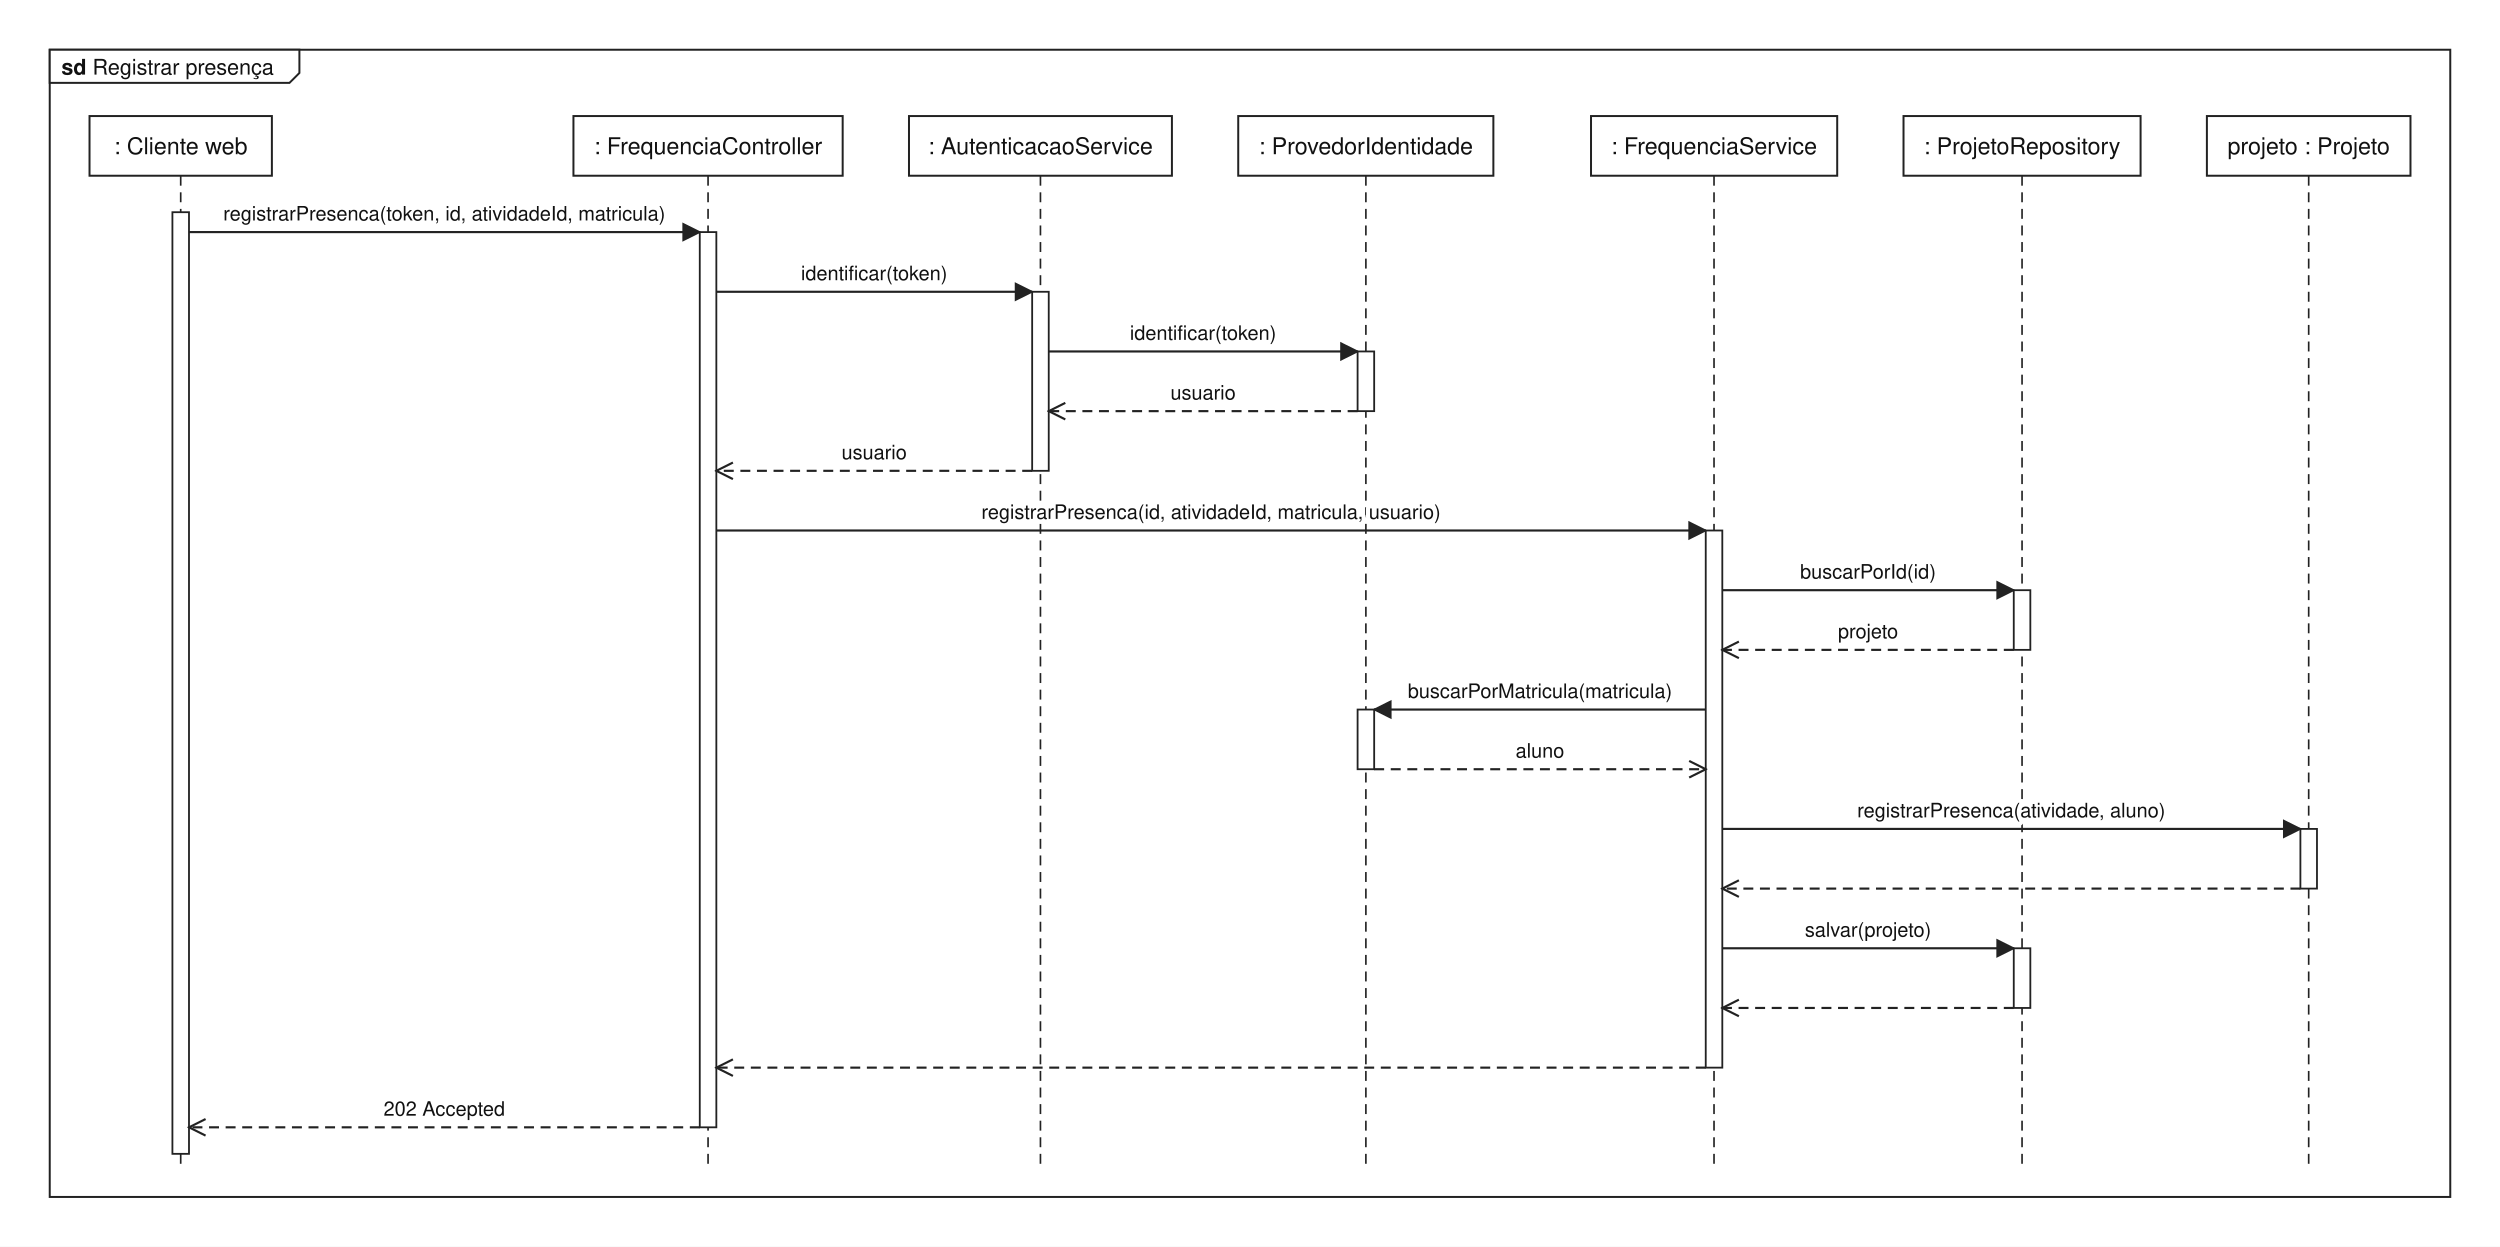
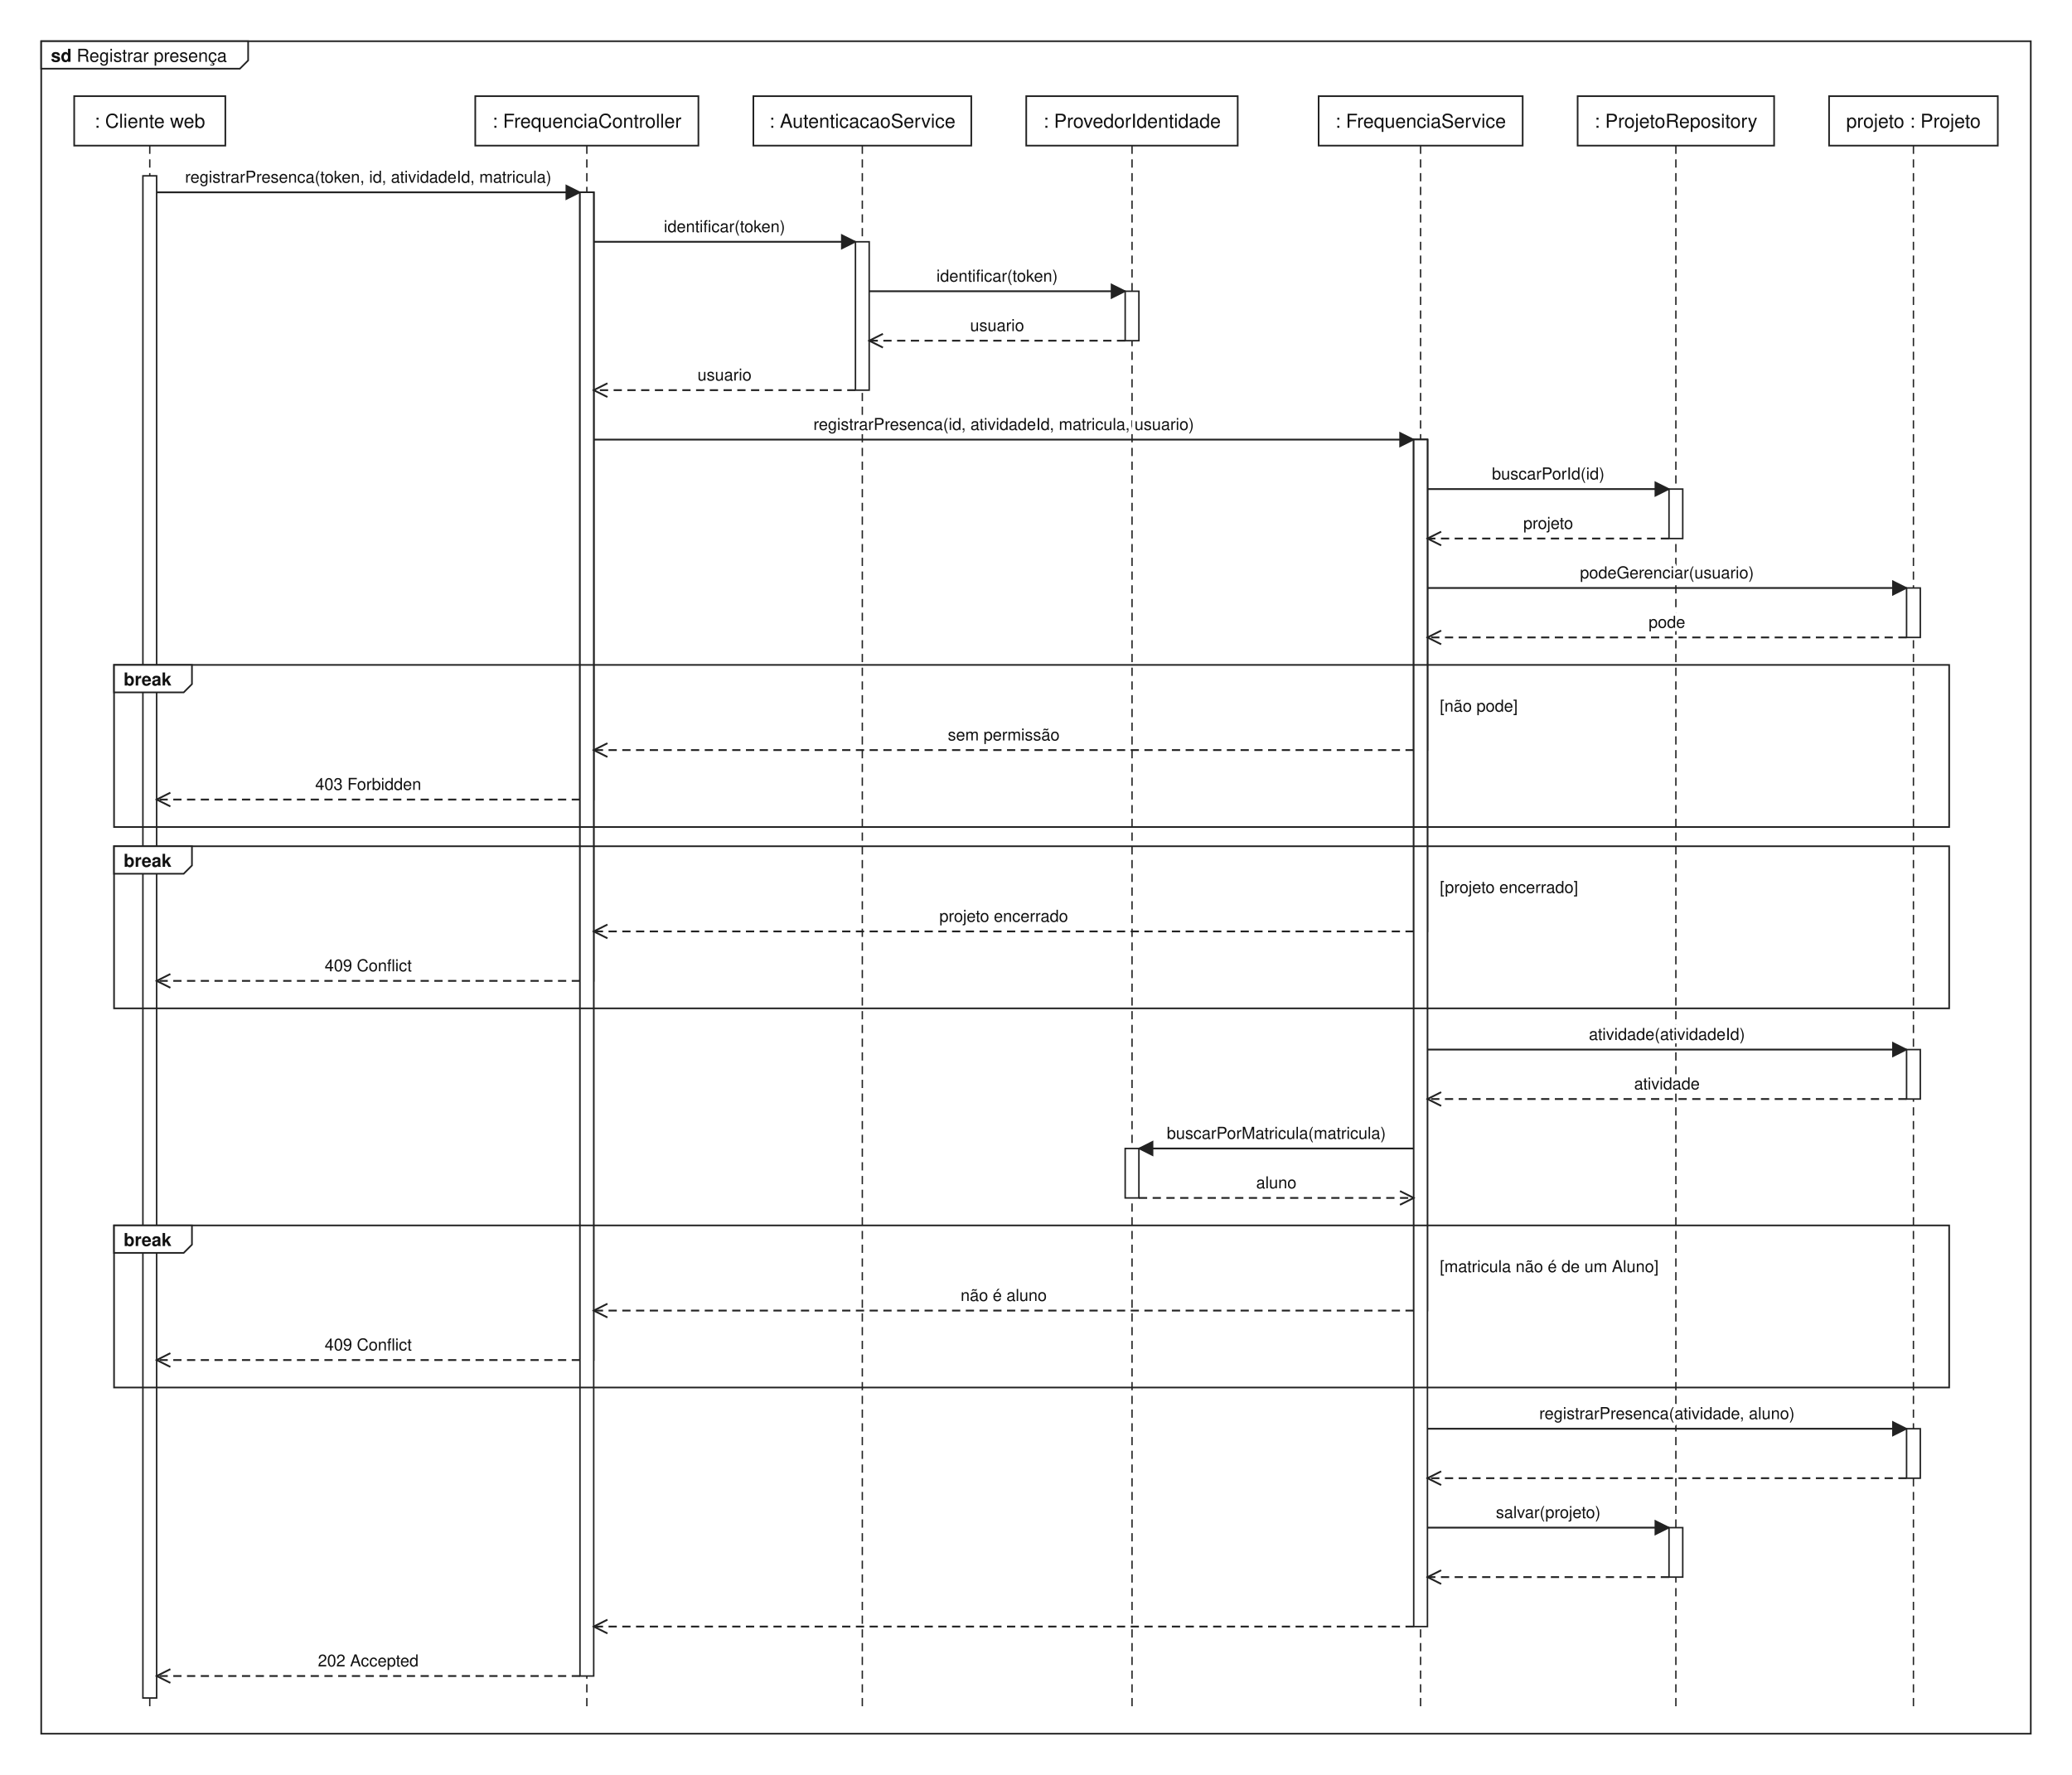
- <svg xmlns="http://www.w3.org/2000/svg" width="1508" height="752" viewBox="0 0 1508 752" font-family="Helvetica, Arial, 'Liberation Sans', sans-serif">
+ <svg xmlns="http://www.w3.org/2000/svg" width="1508" height="1292" viewBox="0 0 1508 1292" font-family="Helvetica, Arial, 'Liberation Sans', sans-serif">
  <defs>
    <marker id="seta" viewBox="0 0 12 12" refX="11" refY="6" markerWidth="12" markerHeight="12" orient="auto-start-reverse" markerUnits="userSpaceOnUse">
      <path d="M1,1 L11,6 L1,11" fill="none" stroke="#222" stroke-width="1.3" />
    </marker>
    <marker id="seta_cheia" viewBox="0 0 12 12" refX="11" refY="6" markerWidth="12" markerHeight="12" orient="auto-start-reverse" markerUnits="userSpaceOnUse">
      <path d="M1,1 L11,6 L1,11 Z" fill="#222" stroke="#222" stroke-width="1" />
    </marker>
    <marker id="triangulo" viewBox="0 0 16 16" refX="15" refY="8" markerWidth="16" markerHeight="16" orient="auto-start-reverse" markerUnits="userSpaceOnUse">
      <path d="M1,1 L15,8 L1,15 Z" fill="#fff" stroke="#222" stroke-width="1.3" />
    </marker>
    <marker id="losango" viewBox="0 0 22 12" refX="21" refY="6" markerWidth="22" markerHeight="12" orient="auto-start-reverse" markerUnits="userSpaceOnUse">
      <path d="M1,6 L11,1 L21,6 L11,11 Z" fill="#222" stroke="#222" stroke-width="1.2" />
    </marker>
    <marker id="losango_vazio" viewBox="0 0 22 12" refX="21" refY="6" markerWidth="22" markerHeight="12" orient="auto-start-reverse" markerUnits="userSpaceOnUse">
      <path d="M1,6 L11,1 L21,6 L11,11 Z" fill="#fff" stroke="#222" stroke-width="1.2" />
    </marker>
  </defs>
-   <rect width="1508" height="752" fill="#fff" />
-   <rect x="30.0" y="30.0" width="1448.0" height="692.0" fill="none" stroke="#222" stroke-width="1.2" />
+   <rect width="1508" height="1292" fill="#fff" />
+   <rect x="30.0" y="30.0" width="1448.0" height="1232.0" fill="none" stroke="#222" stroke-width="1.2" />
  <path d="M30.0,30.0 H180.6 V44.0 L174.6,50.0 H30.0 Z" fill="#fff" stroke="#222" stroke-width="1.2" />
  <text x="37.0" y="45.0" font-size="13" text-anchor="start" font-weight="bold" font-style="normal" fill="#111">sd</text>
  <text x="55.8" y="45.0" font-size="13" text-anchor="start" font-weight="normal" font-style="normal" fill="#111">Registrar presença</text>
-   <line x1="109.0" y1="106.0" x2="109.0" y2="706.0" stroke="#222" stroke-width="1" stroke-dasharray="6,4" />
-   <line x1="427.1" y1="106.0" x2="427.1" y2="706.0" stroke="#222" stroke-width="1" stroke-dasharray="6,4" />
-   <line x1="627.6" y1="106.0" x2="627.6" y2="706.0" stroke="#222" stroke-width="1" stroke-dasharray="6,4" />
-   <line x1="823.9" y1="106.0" x2="823.9" y2="706.0" stroke="#222" stroke-width="1" stroke-dasharray="6,4" />
-   <line x1="1033.9" y1="106.0" x2="1033.9" y2="706.0" stroke="#222" stroke-width="1" stroke-dasharray="6,4" />
-   <line x1="1219.7" y1="106.0" x2="1219.7" y2="706.0" stroke="#222" stroke-width="1" stroke-dasharray="6,4" />
-   <line x1="1392.6" y1="106.0" x2="1392.6" y2="706.0" stroke="#222" stroke-width="1" stroke-dasharray="6,4" />
+   <line x1="109.0" y1="106.0" x2="109.0" y2="1246.0" stroke="#222" stroke-width="1" stroke-dasharray="6,4" />
+   <line x1="427.1" y1="106.0" x2="427.1" y2="1246.0" stroke="#222" stroke-width="1" stroke-dasharray="6,4" />
+   <line x1="627.6" y1="106.0" x2="627.6" y2="1246.0" stroke="#222" stroke-width="1" stroke-dasharray="6,4" />
+   <line x1="823.9" y1="106.0" x2="823.9" y2="1246.0" stroke="#222" stroke-width="1" stroke-dasharray="6,4" />
+   <line x1="1033.9" y1="106.0" x2="1033.9" y2="1246.0" stroke="#222" stroke-width="1" stroke-dasharray="6,4" />
+   <line x1="1219.7" y1="106.0" x2="1219.7" y2="1246.0" stroke="#222" stroke-width="1" stroke-dasharray="6,4" />
+   <line x1="1392.6" y1="106.0" x2="1392.6" y2="1246.0" stroke="#222" stroke-width="1" stroke-dasharray="6,4" />
  <rect x="54.0" y="70.0" width="110.0" height="36.0" fill="#fff" stroke="#222" stroke-width="1.2" />
  <text x="109.0" y="93.0" font-size="14" text-anchor="middle" font-weight="normal" font-style="normal" fill="#111">: Cliente web</text>
  <rect x="345.9" y="70.0" width="162.4" height="36.0" fill="#fff" stroke="#222" stroke-width="1.2" />
  <text x="427.1" y="93.0" font-size="14" text-anchor="middle" font-weight="normal" font-style="normal" fill="#111">: FrequenciaController</text>
  <rect x="548.3" y="70.0" width="158.6" height="36.0" fill="#fff" stroke="#222" stroke-width="1.2" />
  <text x="627.6" y="93.0" font-size="14" text-anchor="middle" font-weight="normal" font-style="normal" fill="#111">: AutenticacaoService</text>
  <rect x="746.9" y="70.0" width="153.9" height="36.0" fill="#fff" stroke="#222" stroke-width="1.2" />
  <text x="823.9" y="93.0" font-size="14" text-anchor="middle" font-weight="normal" font-style="normal" fill="#111">: ProvedorIdentidade</text>
  <rect x="959.7" y="70.0" width="148.5" height="36.0" fill="#fff" stroke="#222" stroke-width="1.2" />
  <text x="1033.9" y="93.0" font-size="14" text-anchor="middle" font-weight="normal" font-style="normal" fill="#111">: FrequenciaService</text>
  <rect x="1148.2" y="70.0" width="143.0" height="36.0" fill="#fff" stroke="#222" stroke-width="1.2" />
  <text x="1219.7" y="93.0" font-size="14" text-anchor="middle" font-weight="normal" font-style="normal" fill="#111">: ProjetoRepository</text>
  <rect x="1331.2" y="70.0" width="122.8" height="36.0" fill="#fff" stroke="#222" stroke-width="1.2" />
  <text x="1392.6" y="93.0" font-size="14" text-anchor="middle" font-weight="normal" font-style="normal" fill="#111">projeto : Projeto</text>
  <rect x="818.9" y="212.0" width="10.0" height="36.0" fill="#fff" stroke="#222" stroke-width="1.1" />
  <rect x="622.6" y="176.0" width="10.0" height="108.0" fill="#fff" stroke="#222" stroke-width="1.1" />
  <rect x="1214.7" y="356.0" width="10.0" height="36.0" fill="#fff" stroke="#222" stroke-width="1.1" />
-   <rect x="818.9" y="428.0" width="10.0" height="36.0" fill="#fff" stroke="#222" stroke-width="1.1" />
-   <rect x="1387.6" y="500.0" width="10.0" height="36.0" fill="#fff" stroke="#222" stroke-width="1.1" />
-   <rect x="1214.7" y="572.0" width="10.0" height="36.0" fill="#fff" stroke="#222" stroke-width="1.1" />
-   <rect x="1028.9" y="320.0" width="10.0" height="324.0" fill="#fff" stroke="#222" stroke-width="1.1" />
-   <rect x="422.1" y="140.0" width="10.0" height="540.0" fill="#fff" stroke="#222" stroke-width="1.1" />
-   <rect x="104.0" y="128.0" width="10.0" height="568.0" fill="#fff" stroke="#222" stroke-width="1.1" />
+   <rect x="1387.6" y="428.0" width="10.0" height="36.0" fill="#fff" stroke="#222" stroke-width="1.1" />
+   <rect x="1028.9" y="320.0" width="10.0" height="226.0" fill="#fff" stroke="#222" stroke-width="1.1" />
+   <rect x="422.1" y="140.0" width="10.0" height="442.0" fill="#fff" stroke="#222" stroke-width="1.1" />
+   <rect x="1028.9" y="320.0" width="10.0" height="358.0" fill="#fff" stroke="#222" stroke-width="1.1" />
+   <rect x="422.1" y="140.0" width="10.0" height="574.0" fill="#fff" stroke="#222" stroke-width="1.1" />
+   <rect x="1387.6" y="764.0" width="10.0" height="36.0" fill="#fff" stroke="#222" stroke-width="1.1" />
+   <rect x="818.9" y="836.0" width="10.0" height="36.0" fill="#fff" stroke="#222" stroke-width="1.1" />
+   <rect x="1028.9" y="320.0" width="10.0" height="634.0" fill="#fff" stroke="#222" stroke-width="1.1" />
+   <rect x="422.1" y="140.0" width="10.0" height="850.0" fill="#fff" stroke="#222" stroke-width="1.1" />
+   <rect x="1387.6" y="1040.0" width="10.0" height="36.0" fill="#fff" stroke="#222" stroke-width="1.1" />
+   <rect x="1214.7" y="1112.0" width="10.0" height="36.0" fill="#fff" stroke="#222" stroke-width="1.1" />
+   <rect x="1028.9" y="320.0" width="10.0" height="864.0" fill="#fff" stroke="#222" stroke-width="1.1" />
+   <rect x="422.1" y="140.0" width="10.0" height="1080.0" fill="#fff" stroke="#222" stroke-width="1.1" />
+   <rect x="104.0" y="128.0" width="10.0" height="1108.0" fill="#fff" stroke="#222" stroke-width="1.1" />
+   <rect x="83.0" y="484.0" width="1335.6" height="118.0" fill="none" stroke="#222" stroke-width="1.2" />
+   <path d="M83.0,484.0 H139.7 V498.0 L133.7,504.0 H83.0 Z" fill="#fff" stroke="#222" stroke-width="1.2" />
+   <text x="90.0" y="499.0" font-size="13" text-anchor="start" font-weight="bold" font-style="normal" fill="#111">break</text>
+   <text x="1047.9" y="518.0" font-size="12" text-anchor="start" stroke="#fff" stroke-width="5" stroke-linejoin="round" paint-order="stroke" font-weight="normal" font-style="normal" fill="#111">[não pode]</text>
+   <rect x="83.0" y="616.0" width="1335.6" height="118.0" fill="none" stroke="#222" stroke-width="1.2" />
+   <path d="M83.0,616.0 H139.7 V630.0 L133.7,636.0 H83.0 Z" fill="#fff" stroke="#222" stroke-width="1.2" />
+   <text x="90.0" y="631.0" font-size="13" text-anchor="start" font-weight="bold" font-style="normal" fill="#111">break</text>
+   <text x="1047.9" y="650.0" font-size="12" text-anchor="start" stroke="#fff" stroke-width="5" stroke-linejoin="round" paint-order="stroke" font-weight="normal" font-style="normal" fill="#111">[projeto encerrado]</text>
+   <rect x="83.0" y="892.0" width="1335.6" height="118.0" fill="none" stroke="#222" stroke-width="1.2" />
+   <path d="M83.0,892.0 H139.7 V906.0 L133.7,912.0 H83.0 Z" fill="#fff" stroke="#222" stroke-width="1.2" />
+   <text x="90.0" y="907.0" font-size="13" text-anchor="start" font-weight="bold" font-style="normal" fill="#111">break</text>
+   <text x="1047.9" y="926.0" font-size="12" text-anchor="start" stroke="#fff" stroke-width="5" stroke-linejoin="round" paint-order="stroke" font-weight="normal" font-style="normal" fill="#111">[matricula não é de um Aluno]</text>
  <polyline points="114.0,140.0 422.1,140.0" fill="none" stroke="#222" stroke-width="1.3" marker-end="url(#seta_cheia)" />
  <text x="268.0" y="133.0" font-size="12" text-anchor="middle" stroke="#fff" stroke-width="5" stroke-linejoin="round" paint-order="stroke" font-weight="normal" font-style="normal" fill="#111">registrarPresenca(token, id, atividadeId, matricula)</text>
  <polyline points="432.1,176.0 622.6,176.0" fill="none" stroke="#222" stroke-width="1.3" marker-end="url(#seta_cheia)" />
  <text x="527.3" y="169.0" font-size="12" text-anchor="middle" stroke="#fff" stroke-width="5" stroke-linejoin="round" paint-order="stroke" font-weight="normal" font-style="normal" fill="#111">identificar(token)</text>
  <polyline points="632.6,212.0 818.9,212.0" fill="none" stroke="#222" stroke-width="1.3" marker-end="url(#seta_cheia)" />
  <text x="725.7" y="205.0" font-size="12" text-anchor="middle" stroke="#fff" stroke-width="5" stroke-linejoin="round" paint-order="stroke" font-weight="normal" font-style="normal" fill="#111">identificar(token)</text>
  <polyline points="818.9,248.0 632.6,248.0" fill="none" stroke="#222" stroke-width="1.3" stroke-dasharray="6,4" marker-end="url(#seta)" />
  <text x="725.7" y="241.0" font-size="12" text-anchor="middle" stroke="#fff" stroke-width="5" stroke-linejoin="round" paint-order="stroke" font-weight="normal" font-style="normal" fill="#111">usuario</text>
  <polyline points="622.6,284.0 432.1,284.0" fill="none" stroke="#222" stroke-width="1.3" stroke-dasharray="6,4" marker-end="url(#seta)" />
  <text x="527.3" y="277.0" font-size="12" text-anchor="middle" stroke="#fff" stroke-width="5" stroke-linejoin="round" paint-order="stroke" font-weight="normal" font-style="normal" fill="#111">usuario</text>
  <polyline points="432.1,320.0 1028.9,320.0" fill="none" stroke="#222" stroke-width="1.3" marker-end="url(#seta_cheia)" />
  <text x="730.5" y="313.0" font-size="12" text-anchor="middle" stroke="#fff" stroke-width="5" stroke-linejoin="round" paint-order="stroke" font-weight="normal" font-style="normal" fill="#111">registrarPresenca(id, atividadeId, matricula, usuario)</text>
  <polyline points="1038.9,356.0 1214.7,356.0" fill="none" stroke="#222" stroke-width="1.3" marker-end="url(#seta_cheia)" />
  <text x="1126.8" y="349.0" font-size="12" text-anchor="middle" stroke="#fff" stroke-width="5" stroke-linejoin="round" paint-order="stroke" font-weight="normal" font-style="normal" fill="#111">buscarPorId(id)</text>
  <polyline points="1214.7,392.0 1038.9,392.0" fill="none" stroke="#222" stroke-width="1.3" stroke-dasharray="6,4" marker-end="url(#seta)" />
  <text x="1126.8" y="385.0" font-size="12" text-anchor="middle" stroke="#fff" stroke-width="5" stroke-linejoin="round" paint-order="stroke" font-weight="normal" font-style="normal" fill="#111">projeto</text>
-   <polyline points="1028.9,428.0 828.9,428.0" fill="none" stroke="#222" stroke-width="1.3" marker-end="url(#seta_cheia)" />
-   <text x="928.9" y="421.0" font-size="12" text-anchor="middle" stroke="#fff" stroke-width="5" stroke-linejoin="round" paint-order="stroke" font-weight="normal" font-style="normal" fill="#111">buscarPorMatricula(matricula)</text>
-   <polyline points="828.9,464.0 1028.9,464.0" fill="none" stroke="#222" stroke-width="1.3" stroke-dasharray="6,4" marker-end="url(#seta)" />
-   <text x="928.9" y="457.0" font-size="12" text-anchor="middle" stroke="#fff" stroke-width="5" stroke-linejoin="round" paint-order="stroke" font-weight="normal" font-style="normal" fill="#111">aluno</text>
-   <polyline points="1038.9,500.0 1387.6,500.0" fill="none" stroke="#222" stroke-width="1.3" marker-end="url(#seta_cheia)" />
-   <text x="1213.2" y="493.0" font-size="12" text-anchor="middle" stroke="#fff" stroke-width="5" stroke-linejoin="round" paint-order="stroke" font-weight="normal" font-style="normal" fill="#111">registrarPresenca(atividade, aluno)</text>
-   <polyline points="1387.6,536.0 1038.9,536.0" fill="none" stroke="#222" stroke-width="1.3" stroke-dasharray="6,4" marker-end="url(#seta)" />
-   <text x="1213.2" y="529.0" font-size="12" text-anchor="middle" stroke="#fff" stroke-width="5" stroke-linejoin="round" paint-order="stroke" font-weight="normal" font-style="normal" fill="#111" />
-   <polyline points="1038.9,572.0 1214.7,572.0" fill="none" stroke="#222" stroke-width="1.3" marker-end="url(#seta_cheia)" />
-   <text x="1126.8" y="565.0" font-size="12" text-anchor="middle" stroke="#fff" stroke-width="5" stroke-linejoin="round" paint-order="stroke" font-weight="normal" font-style="normal" fill="#111">salvar(projeto)</text>
-   <polyline points="1214.7,608.0 1038.9,608.0" fill="none" stroke="#222" stroke-width="1.3" stroke-dasharray="6,4" marker-end="url(#seta)" />
-   <text x="1126.8" y="601.0" font-size="12" text-anchor="middle" stroke="#fff" stroke-width="5" stroke-linejoin="round" paint-order="stroke" font-weight="normal" font-style="normal" fill="#111" />
-   <polyline points="1028.9,644.0 432.1,644.0" fill="none" stroke="#222" stroke-width="1.3" stroke-dasharray="6,4" marker-end="url(#seta)" />
-   <text x="730.5" y="637.0" font-size="12" text-anchor="middle" stroke="#fff" stroke-width="5" stroke-linejoin="round" paint-order="stroke" font-weight="normal" font-style="normal" fill="#111" />
-   <polyline points="422.1,680.0 114.0,680.0" fill="none" stroke="#222" stroke-width="1.3" stroke-dasharray="6,4" marker-end="url(#seta)" />
-   <text x="268.0" y="673.0" font-size="12" text-anchor="middle" stroke="#fff" stroke-width="5" stroke-linejoin="round" paint-order="stroke" font-weight="normal" font-style="normal" fill="#111">202 Accepted</text>
+   <polyline points="1038.9,428.0 1387.6,428.0" fill="none" stroke="#222" stroke-width="1.3" marker-end="url(#seta_cheia)" />
+   <text x="1213.2" y="421.0" font-size="12" text-anchor="middle" stroke="#fff" stroke-width="5" stroke-linejoin="round" paint-order="stroke" font-weight="normal" font-style="normal" fill="#111">podeGerenciar(usuario)</text>
+   <polyline points="1387.6,464.0 1038.9,464.0" fill="none" stroke="#222" stroke-width="1.3" stroke-dasharray="6,4" marker-end="url(#seta)" />
+   <text x="1213.2" y="457.0" font-size="12" text-anchor="middle" stroke="#fff" stroke-width="5" stroke-linejoin="round" paint-order="stroke" font-weight="normal" font-style="normal" fill="#111">pode</text>
+   <polyline points="1028.9,546.0 432.1,546.0" fill="none" stroke="#222" stroke-width="1.3" stroke-dasharray="6,4" marker-end="url(#seta)" />
+   <text x="730.5" y="539.0" font-size="12" text-anchor="middle" stroke="#fff" stroke-width="5" stroke-linejoin="round" paint-order="stroke" font-weight="normal" font-style="normal" fill="#111">sem permissão</text>
+   <polyline points="422.1,582.0 114.0,582.0" fill="none" stroke="#222" stroke-width="1.3" stroke-dasharray="6,4" marker-end="url(#seta)" />
+   <text x="268.0" y="575.0" font-size="12" text-anchor="middle" stroke="#fff" stroke-width="5" stroke-linejoin="round" paint-order="stroke" font-weight="normal" font-style="normal" fill="#111">403 Forbidden</text>
+   <polyline points="1028.9,678.0 432.1,678.0" fill="none" stroke="#222" stroke-width="1.3" stroke-dasharray="6,4" marker-end="url(#seta)" />
+   <text x="730.5" y="671.0" font-size="12" text-anchor="middle" stroke="#fff" stroke-width="5" stroke-linejoin="round" paint-order="stroke" font-weight="normal" font-style="normal" fill="#111">projeto encerrado</text>
+   <polyline points="422.1,714.0 114.0,714.0" fill="none" stroke="#222" stroke-width="1.3" stroke-dasharray="6,4" marker-end="url(#seta)" />
+   <text x="268.0" y="707.0" font-size="12" text-anchor="middle" stroke="#fff" stroke-width="5" stroke-linejoin="round" paint-order="stroke" font-weight="normal" font-style="normal" fill="#111">409 Conflict</text>
+   <polyline points="1038.9,764.0 1387.6,764.0" fill="none" stroke="#222" stroke-width="1.3" marker-end="url(#seta_cheia)" />
+   <text x="1213.2" y="757.0" font-size="12" text-anchor="middle" stroke="#fff" stroke-width="5" stroke-linejoin="round" paint-order="stroke" font-weight="normal" font-style="normal" fill="#111">atividade(atividadeId)</text>
+   <polyline points="1387.6,800.0 1038.9,800.0" fill="none" stroke="#222" stroke-width="1.3" stroke-dasharray="6,4" marker-end="url(#seta)" />
+   <text x="1213.2" y="793.0" font-size="12" text-anchor="middle" stroke="#fff" stroke-width="5" stroke-linejoin="round" paint-order="stroke" font-weight="normal" font-style="normal" fill="#111">atividade</text>
+   <polyline points="1028.9,836.0 828.9,836.0" fill="none" stroke="#222" stroke-width="1.3" marker-end="url(#seta_cheia)" />
+   <text x="928.9" y="829.0" font-size="12" text-anchor="middle" stroke="#fff" stroke-width="5" stroke-linejoin="round" paint-order="stroke" font-weight="normal" font-style="normal" fill="#111">buscarPorMatricula(matricula)</text>
+   <polyline points="828.9,872.0 1028.9,872.0" fill="none" stroke="#222" stroke-width="1.3" stroke-dasharray="6,4" marker-end="url(#seta)" />
+   <text x="928.9" y="865.0" font-size="12" text-anchor="middle" stroke="#fff" stroke-width="5" stroke-linejoin="round" paint-order="stroke" font-weight="normal" font-style="normal" fill="#111">aluno</text>
+   <polyline points="1028.9,954.0 432.1,954.0" fill="none" stroke="#222" stroke-width="1.3" stroke-dasharray="6,4" marker-end="url(#seta)" />
+   <text x="730.5" y="947.0" font-size="12" text-anchor="middle" stroke="#fff" stroke-width="5" stroke-linejoin="round" paint-order="stroke" font-weight="normal" font-style="normal" fill="#111">não é aluno</text>
+   <polyline points="422.1,990.0 114.0,990.0" fill="none" stroke="#222" stroke-width="1.3" stroke-dasharray="6,4" marker-end="url(#seta)" />
+   <text x="268.0" y="983.0" font-size="12" text-anchor="middle" stroke="#fff" stroke-width="5" stroke-linejoin="round" paint-order="stroke" font-weight="normal" font-style="normal" fill="#111">409 Conflict</text>
+   <polyline points="1038.9,1040.0 1387.6,1040.0" fill="none" stroke="#222" stroke-width="1.3" marker-end="url(#seta_cheia)" />
+   <text x="1213.2" y="1033.0" font-size="12" text-anchor="middle" stroke="#fff" stroke-width="5" stroke-linejoin="round" paint-order="stroke" font-weight="normal" font-style="normal" fill="#111">registrarPresenca(atividade, aluno)</text>
+   <polyline points="1387.6,1076.0 1038.9,1076.0" fill="none" stroke="#222" stroke-width="1.3" stroke-dasharray="6,4" marker-end="url(#seta)" />
+   <text x="1213.2" y="1069.0" font-size="12" text-anchor="middle" stroke="#fff" stroke-width="5" stroke-linejoin="round" paint-order="stroke" font-weight="normal" font-style="normal" fill="#111" />
+   <polyline points="1038.9,1112.0 1214.7,1112.0" fill="none" stroke="#222" stroke-width="1.3" marker-end="url(#seta_cheia)" />
+   <text x="1126.8" y="1105.0" font-size="12" text-anchor="middle" stroke="#fff" stroke-width="5" stroke-linejoin="round" paint-order="stroke" font-weight="normal" font-style="normal" fill="#111">salvar(projeto)</text>
+   <polyline points="1214.7,1148.0 1038.9,1148.0" fill="none" stroke="#222" stroke-width="1.3" stroke-dasharray="6,4" marker-end="url(#seta)" />
+   <text x="1126.8" y="1141.0" font-size="12" text-anchor="middle" stroke="#fff" stroke-width="5" stroke-linejoin="round" paint-order="stroke" font-weight="normal" font-style="normal" fill="#111" />
+   <polyline points="1028.9,1184.0 432.1,1184.0" fill="none" stroke="#222" stroke-width="1.3" stroke-dasharray="6,4" marker-end="url(#seta)" />
+   <text x="730.5" y="1177.0" font-size="12" text-anchor="middle" stroke="#fff" stroke-width="5" stroke-linejoin="round" paint-order="stroke" font-weight="normal" font-style="normal" fill="#111" />
+   <polyline points="422.1,1220.0 114.0,1220.0" fill="none" stroke="#222" stroke-width="1.3" stroke-dasharray="6,4" marker-end="url(#seta)" />
+   <text x="268.0" y="1213.0" font-size="12" text-anchor="middle" stroke="#fff" stroke-width="5" stroke-linejoin="round" paint-order="stroke" font-weight="normal" font-style="normal" fill="#111">202 Accepted</text>
</svg>
